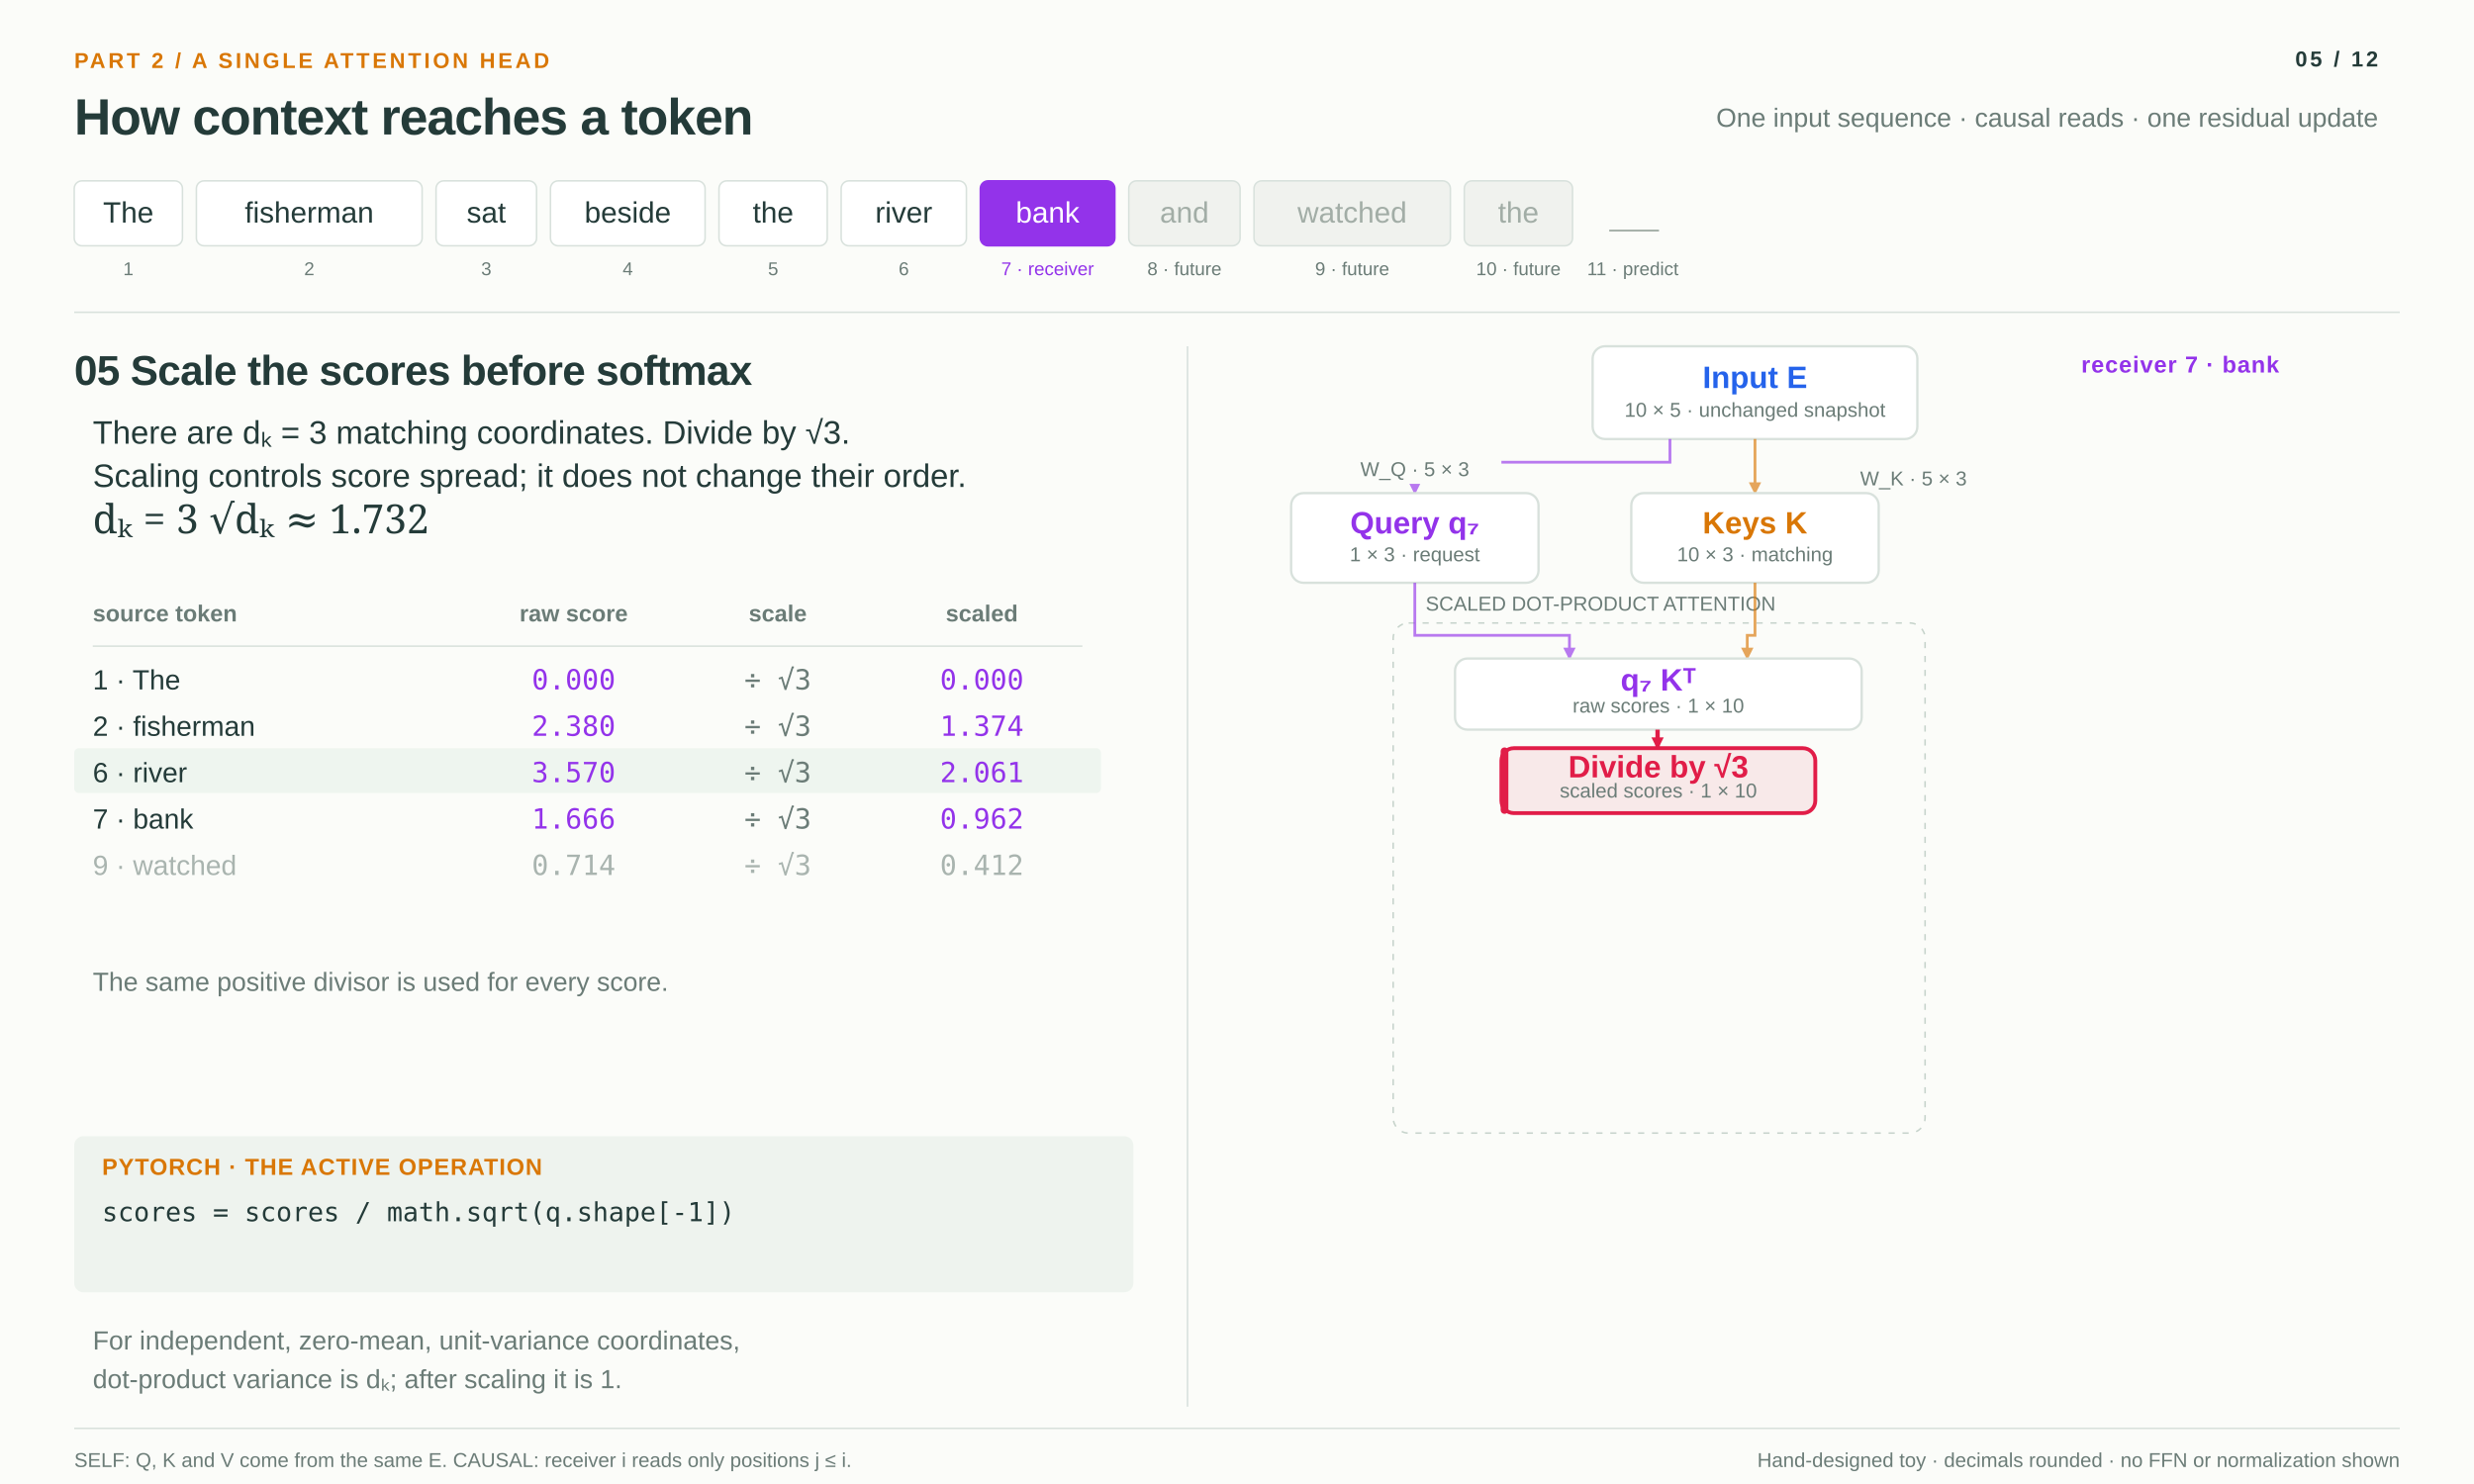
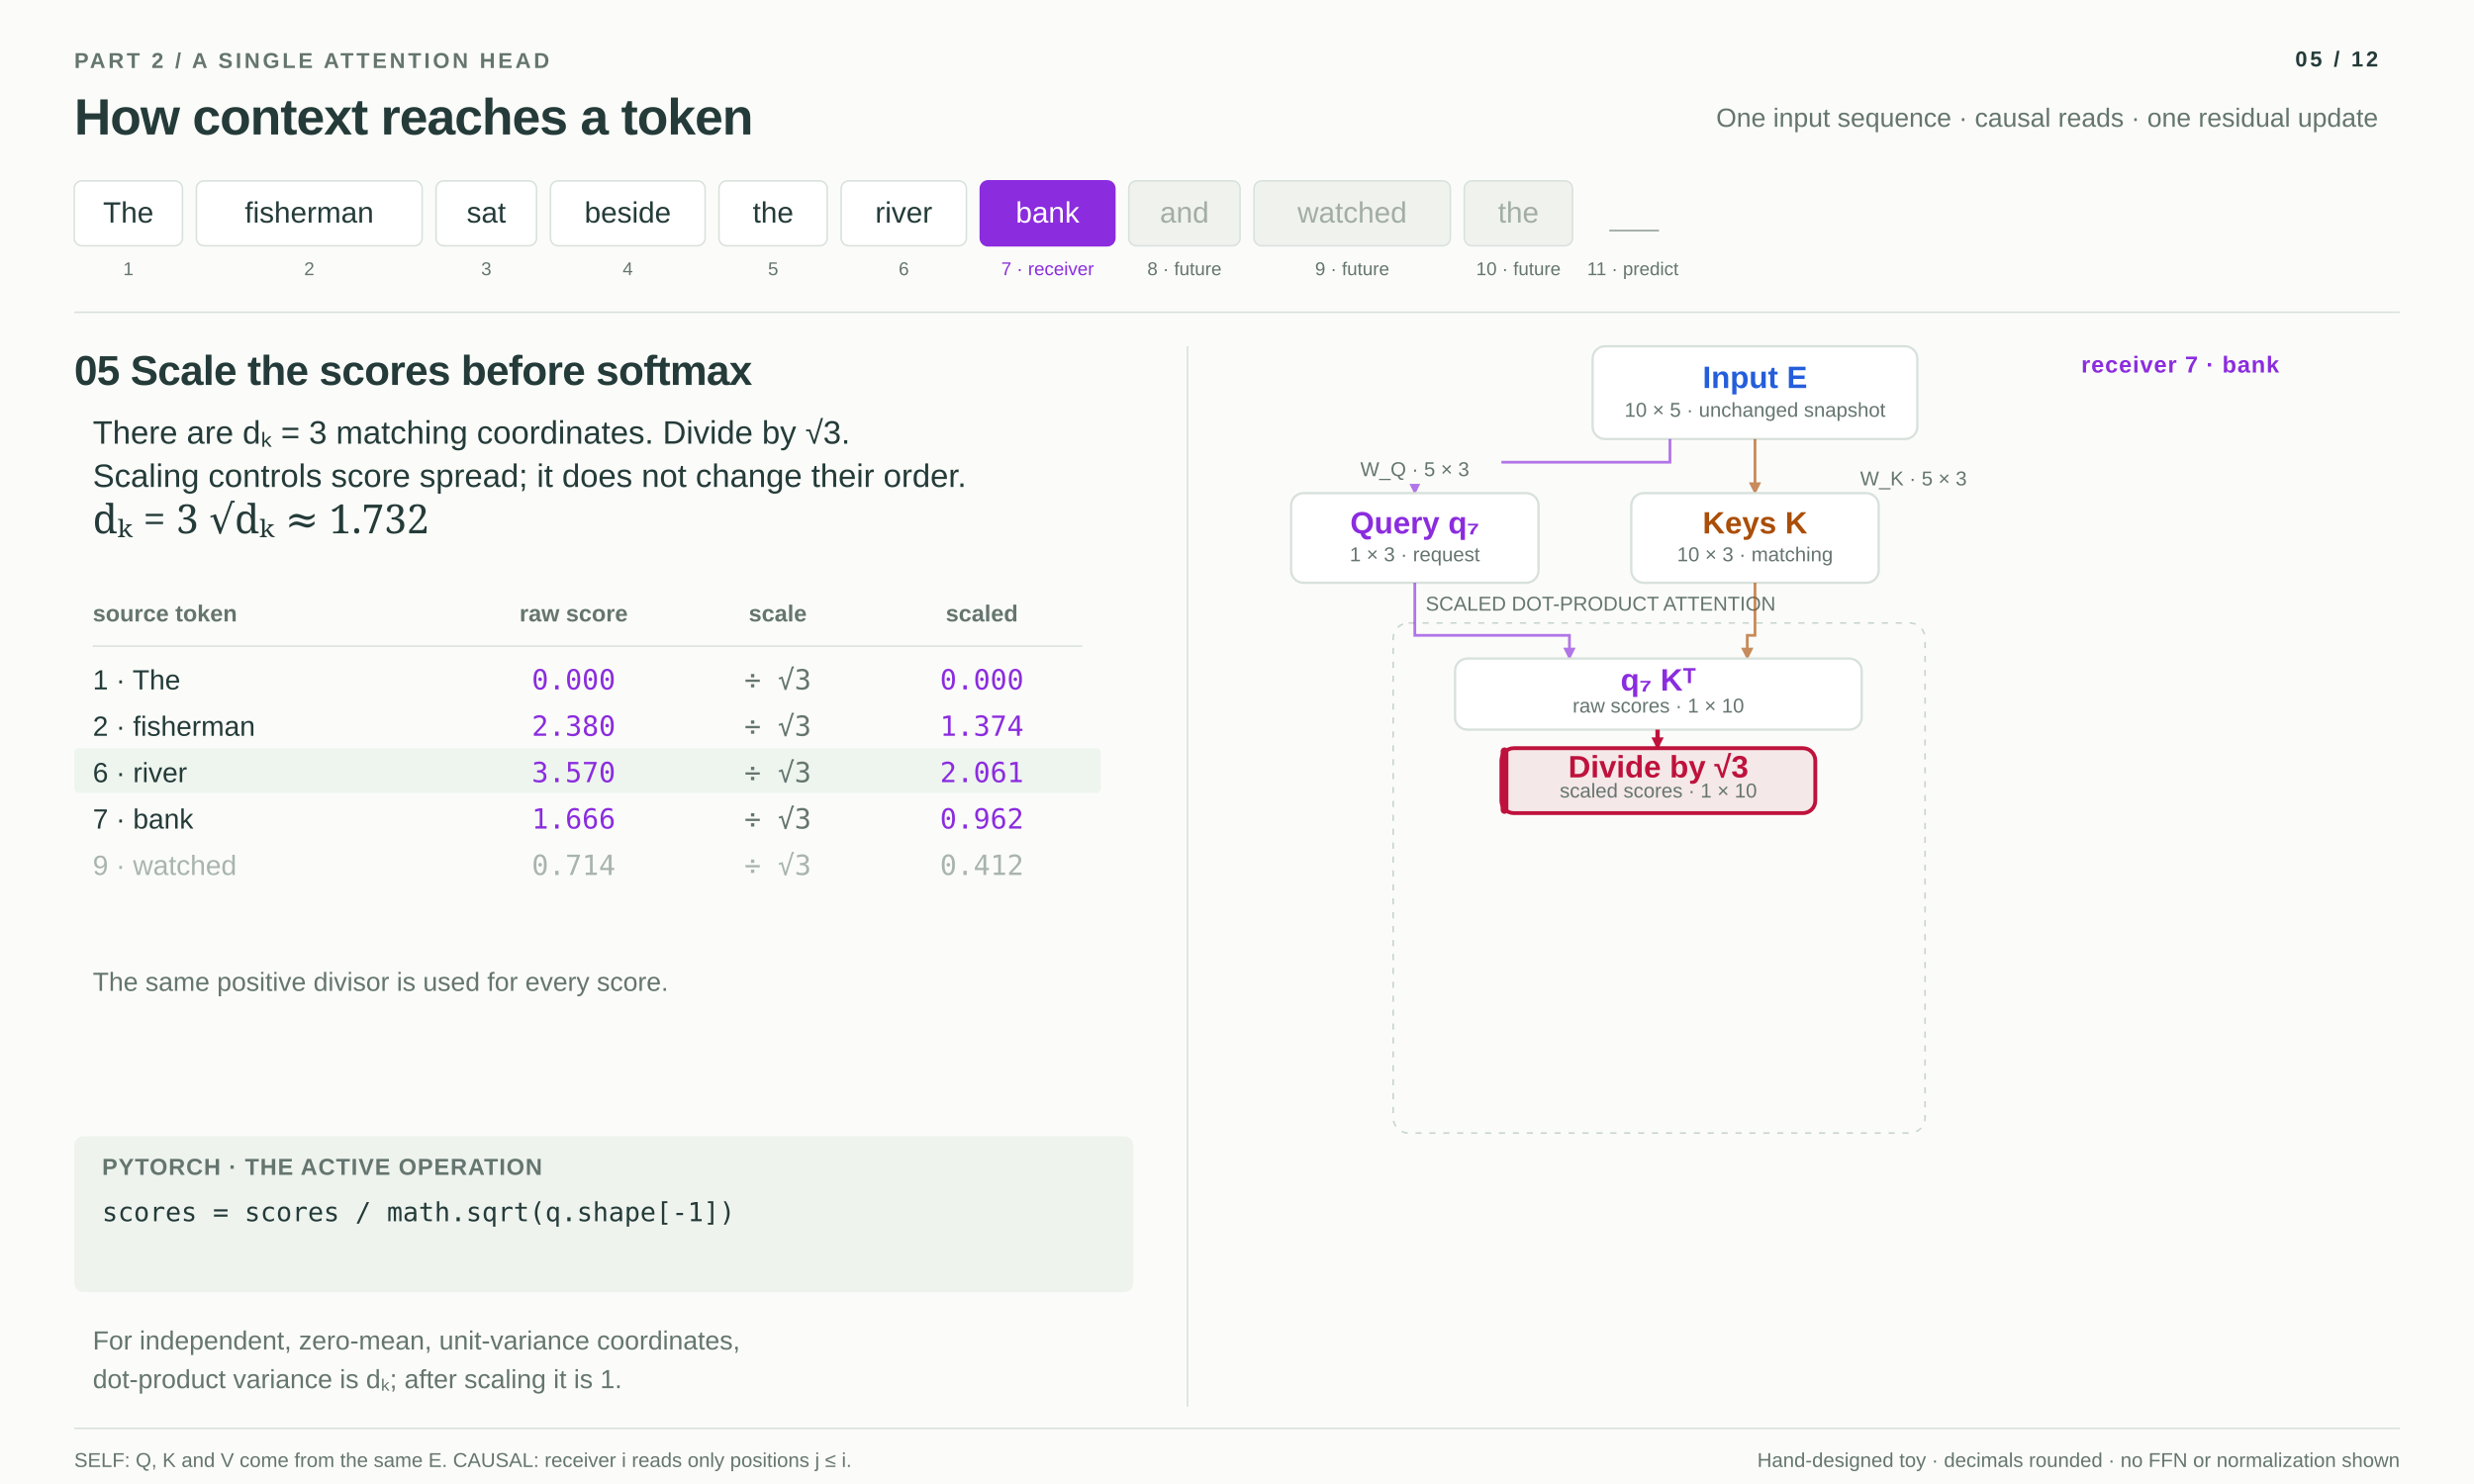
<svg xmlns="http://www.w3.org/2000/svg" id="stage-4-svg" width="1600" height="960" viewBox="0 0 1600 960" role="img" aria-labelledby="stage-4-title stage-4-desc">
  <defs>
    <marker id="stage-4-q" markerWidth="8" markerHeight="8" refX="7" refY="4" orient="auto" markerUnits="userSpaceOnUse">
-       <path d="M0 0 L8 4 L0 8 Z" fill="#9333ea" />
+       <path d="M0 0 L8 4 L0 8 Z" fill="#8b2cde" />
    </marker>
    <marker id="stage-4-k" markerWidth="8" markerHeight="8" refX="7" refY="4" orient="auto" markerUnits="userSpaceOnUse">
-       <path d="M0 0 L8 4 L0 8 Z" fill="#d97706" />
+       <path d="M0 0 L8 4 L0 8 Z" fill="#aa4e08" />
    </marker>
    <marker id="stage-4-v" markerWidth="8" markerHeight="8" refX="7" refY="4" orient="auto" markerUnits="userSpaceOnUse">
-       <path d="M0 0 L8 4 L0 8 Z" fill="#0d9488" />
+       <path d="M0 0 L8 4 L0 8 Z" fill="#0f766e" />
    </marker>
    <marker id="stage-4-a" markerWidth="8" markerHeight="8" refX="7" refY="4" orient="auto" markerUnits="userSpaceOnUse">
-       <path d="M0 0 L8 4 L0 8 Z" fill="#e11d48" />
+       <path d="M0 0 L8 4 L0 8 Z" fill="#be123c" />
    </marker>
    <marker id="stage-4-m" markerWidth="8" markerHeight="8" refX="7" refY="4" orient="auto" markerUnits="userSpaceOnUse">
-       <path d="M0 0 L8 4 L0 8 Z" fill="#0d9488" />
+       <path d="M0 0 L8 4 L0 8 Z" fill="#0f766e" />
    </marker>
    <marker id="stage-4-d" markerWidth="8" markerHeight="8" refX="7" refY="4" orient="auto" markerUnits="userSpaceOnUse">
-       <path d="M0 0 L8 4 L0 8 Z" fill="#16a34a" />
+       <path d="M0 0 L8 4 L0 8 Z" fill="#147737" />
    </marker>
    <marker id="stage-4-e" markerWidth="8" markerHeight="8" refX="7" refY="4" orient="auto" markerUnits="userSpaceOnUse">
-       <path d="M0 0 L8 4 L0 8 Z" fill="#2563eb" />
+       <path d="M0 0 L8 4 L0 8 Z" fill="#245edb" />
    </marker>
  </defs>
-   <style>#stage-4-svg text{font-family:'Avenir Next','Segoe UI',Arial,sans-serif;fill:#243b39}#stage-4-svg .eyebrow{font-size:14px;font-weight:700;letter-spacing:1.8px}#stage-4-svg .heading{font-size:33px;font-weight:600;letter-spacing:-.6px}#stage-4-svg .stage-title{font-size:27px;font-weight:600;letter-spacing:-.4px}#stage-4-svg .body{font-size:21px}#stage-4-svg .detail{font-size:17px;fill:#6b7c77}#stage-4-svg .axis{font-size:16px;fill:#6b7c77}#stage-4-svg .smallcap{font-size:15px;font-weight:700;letter-spacing:.6px}#stage-4-svg .formula{font-family:'STIX Two Text',Georgia,serif;font-size:26px}#stage-4-svg .number{font-family:'SFMono-Regular',Consolas,monospace;font-size:24px}#stage-4-svg .table-number{font-family:'SFMono-Regular',Consolas,monospace;font-size:18px}#stage-4-svg .table-label{font-size:18px}#stage-4-svg .table-head{font-size:15px;font-weight:600;fill:#6b7c77}#stage-4-svg .node-title{font-size:20px;font-weight:600}#stage-4-svg .node-caption{font-size:13px;fill:#6b7c77}#stage-4-svg .code{font-family:'SFMono-Regular',Consolas,monospace;font-size:17px}#stage-4-svg .token{font-size:19px}#stage-4-svg .position{font-size:12px;fill:#6b7c77}#stage-4-svg .tiny{font-size:13px;fill:#6b7c77}</style>
+   <style>#stage-4-svg text{font-family:'Avenir Next','Segoe UI',Arial,sans-serif;fill:#243b39}#stage-4-svg .eyebrow{font-size:14px;font-weight:700;letter-spacing:1.8px}#stage-4-svg .heading{font-size:33px;font-weight:600;letter-spacing:-.6px}#stage-4-svg .stage-title{font-size:27px;font-weight:600;letter-spacing:-.4px}#stage-4-svg .body{font-size:21px}#stage-4-svg .detail{font-size:17px;fill:#65756f}#stage-4-svg .axis{font-size:16px;fill:#65756f}#stage-4-svg .smallcap{font-size:15px;font-weight:700;letter-spacing:.6px}#stage-4-svg .formula{font-family:'STIX Two Text',Georgia,serif;font-size:26px}#stage-4-svg .number{font-family:'SFMono-Regular',Consolas,monospace;font-size:24px}#stage-4-svg .table-number{font-family:'SFMono-Regular',Consolas,monospace;font-size:18px}#stage-4-svg .table-label{font-size:18px}#stage-4-svg .table-head{font-size:15px;font-weight:600;fill:#65756f}#stage-4-svg .node-title{font-size:20px;font-weight:600}#stage-4-svg .node-caption{font-size:13px;fill:#65756f}#stage-4-svg .code{font-family:'SFMono-Regular',Consolas,monospace;font-size:17px}#stage-4-svg .token{font-size:19px}#stage-4-svg .position{font-size:12px;fill:#65756f}#stage-4-svg .tiny{font-size:13px;fill:#65756f}</style>
  <rect x="0" y="0" width="1600" height="960" rx="0" fill="#fbfcf9" stroke="none" />
-   <text x="48" y="44" class="eyebrow" style="fill:#d97706">PART 2 / A SINGLE ATTENTION HEAD</text>
+   <text x="48" y="44" class="eyebrow" style="fill:#65756f">PART 2 / A SINGLE ATTENTION HEAD</text>
  <text x="48" y="87" class="heading">How context reaches a token</text>
  <text x="1538" y="43" class="eyebrow" text-anchor="end">05 / 12</text>
  <text x="1538" y="82" class="detail" text-anchor="end">One input sequence · causal reads · one residual update</text>
  <rect x="48" y="117" width="70" height="42" rx="5" fill="white" stroke="#d8e1dc" />
  <text x="83" y="144" class="token" text-anchor="middle" style="fill:#243b39">The</text>
  <text x="83" y="178" class="position" text-anchor="middle">1</text>
  <rect x="127" y="117" width="146" height="42" rx="5" fill="white" stroke="#d8e1dc" />
  <text x="200" y="144" class="token" text-anchor="middle" style="fill:#243b39">fisherman</text>
  <text x="200" y="178" class="position" text-anchor="middle">2</text>
  <rect x="282" y="117" width="65" height="42" rx="5" fill="white" stroke="#d8e1dc" />
  <text x="314.5" y="144" class="token" text-anchor="middle" style="fill:#243b39">sat</text>
  <text x="314.5" y="178" class="position" text-anchor="middle">3</text>
  <rect x="356" y="117" width="100" height="42" rx="5" fill="white" stroke="#d8e1dc" />
  <text x="406" y="144" class="token" text-anchor="middle" style="fill:#243b39">beside</text>
  <text x="406" y="178" class="position" text-anchor="middle">4</text>
  <rect x="465" y="117" width="70" height="42" rx="5" fill="white" stroke="#d8e1dc" />
  <text x="500" y="144" class="token" text-anchor="middle" style="fill:#243b39">the</text>
  <text x="500" y="178" class="position" text-anchor="middle">5</text>
  <rect x="544" y="117" width="81" height="42" rx="5" fill="white" stroke="#d8e1dc" />
  <text x="584.5" y="144" class="token" text-anchor="middle" style="fill:#243b39">river</text>
  <text x="584.5" y="178" class="position" text-anchor="middle">6</text>
-   <rect x="634" y="117" width="87" height="42" rx="5" fill="#9333ea" stroke="#9333ea" />
+   <rect x="634" y="117" width="87" height="42" rx="5" fill="#8b2cde" stroke="#8b2cde" />
  <text x="677.5" y="144" class="token" text-anchor="middle" style="fill:white">bank</text>
-   <text x="677.5" y="178" class="position" text-anchor="middle" style="fill:#9333ea">7 · receiver</text>
+   <text x="677.5" y="178" class="position" text-anchor="middle" style="fill:#8b2cde">7 · receiver</text>
  <rect x="730" y="117" width="72" height="42" rx="5" fill="#f0f2ee" stroke="#d8e1dc" />
  <text x="766" y="144" class="token" text-anchor="middle" style="fill:#a2ada6">and</text>
  <text x="766" y="178" class="position" text-anchor="middle">8 · future</text>
  <rect x="811" y="117" width="127" height="42" rx="5" fill="#f0f2ee" stroke="#d8e1dc" />
  <text x="874.5" y="144" class="token" text-anchor="middle" style="fill:#a2ada6">watched</text>
  <text x="874.5" y="178" class="position" text-anchor="middle">9 · future</text>
  <rect x="947" y="117" width="70" height="42" rx="5" fill="#f0f2ee" stroke="#d8e1dc" />
  <text x="982" y="144" class="token" text-anchor="middle" style="fill:#a2ada6">the</text>
  <text x="982" y="178" class="position" text-anchor="middle">10 · future</text>
  <text x="1041" y="146" class="token" style="fill:#a2ada6">___</text>
  <text x="1056" y="178" class="position" text-anchor="middle">11 · predict</text>
  <line x1="48" y1="202" x2="1552" y2="202" stroke="#d8e1dc" />
  <text x="48" y="249" class="stage-title">05   Scale the scores before softmax</text>
  <text x="60" y="287" class="body">There are dₖ = 3 matching coordinates. Divide by √3.</text>
  <text x="60" y="315" class="body">Scaling controls score spread; it does not change their order.</text>
  <text x="60" y="345" class="formula">dₖ = 3      √dₖ ≈ 1.732</text>
  <text x="60" y="402" class="table-head">source token</text>
  <text x="371" y="402" class="table-head" text-anchor="middle">raw score</text>
  <text x="503" y="402" class="table-head" text-anchor="middle">scale</text>
  <text x="635" y="402" class="table-head" text-anchor="middle">scaled</text>
  <line x1="60" y1="418" x2="700" y2="418" stroke="#d8e1dc" />
  <text x="60" y="446" class="table-label" style="fill:#243b39">1 · The</text>
-   <text x="371" y="446" class="table-number" text-anchor="middle" style="fill:#9333ea">0.000</text>
-   <text x="503" y="446" class="table-number" text-anchor="middle" style="fill:#6b7c77">÷ √3</text>
-   <text x="635" y="446" class="table-number" text-anchor="middle" style="fill:#9333ea">0.000</text>
+   <text x="371" y="446" class="table-number" text-anchor="middle" style="fill:#8b2cde">0.000</text>
+   <text x="503" y="446" class="table-number" text-anchor="middle" style="fill:#65756f">÷ √3</text>
+   <text x="635" y="446" class="table-number" text-anchor="middle" style="fill:#8b2cde">0.000</text>
  <text x="60" y="476" class="table-label" style="fill:#243b39">2 · fisherman</text>
-   <text x="371" y="476" class="table-number" text-anchor="middle" style="fill:#9333ea">2.380</text>
-   <text x="503" y="476" class="table-number" text-anchor="middle" style="fill:#6b7c77">÷ √3</text>
-   <text x="635" y="476" class="table-number" text-anchor="middle" style="fill:#9333ea">1.374</text>
+   <text x="371" y="476" class="table-number" text-anchor="middle" style="fill:#8b2cde">2.380</text>
+   <text x="503" y="476" class="table-number" text-anchor="middle" style="fill:#65756f">÷ √3</text>
+   <text x="635" y="476" class="table-number" text-anchor="middle" style="fill:#8b2cde">1.374</text>
  <rect x="48" y="484" width="664" height="29" rx="3" fill="#eef5ef" stroke="none" />
  <text x="60" y="506" class="table-label" style="fill:#243b39">6 · river</text>
-   <text x="371" y="506" class="table-number" text-anchor="middle" style="fill:#9333ea">3.570</text>
-   <text x="503" y="506" class="table-number" text-anchor="middle" style="fill:#6b7c77">÷ √3</text>
-   <text x="635" y="506" class="table-number" text-anchor="middle" style="fill:#9333ea">2.061</text>
+   <text x="371" y="506" class="table-number" text-anchor="middle" style="fill:#8b2cde">3.570</text>
+   <text x="503" y="506" class="table-number" text-anchor="middle" style="fill:#65756f">÷ √3</text>
+   <text x="635" y="506" class="table-number" text-anchor="middle" style="fill:#8b2cde">2.061</text>
  <text x="60" y="536" class="table-label" style="fill:#243b39">7 · bank</text>
-   <text x="371" y="536" class="table-number" text-anchor="middle" style="fill:#9333ea">1.666</text>
-   <text x="503" y="536" class="table-number" text-anchor="middle" style="fill:#6b7c77">÷ √3</text>
-   <text x="635" y="536" class="table-number" text-anchor="middle" style="fill:#9333ea">0.962</text>
+   <text x="371" y="536" class="table-number" text-anchor="middle" style="fill:#8b2cde">1.666</text>
+   <text x="503" y="536" class="table-number" text-anchor="middle" style="fill:#65756f">÷ √3</text>
+   <text x="635" y="536" class="table-number" text-anchor="middle" style="fill:#8b2cde">0.962</text>
  <text x="60" y="566" class="table-label" style="fill:#a9b4af">9 · watched</text>
  <text x="371" y="566" class="table-number" text-anchor="middle" style="fill:#a9b4af">0.714</text>
  <text x="503" y="566" class="table-number" text-anchor="middle" style="fill:#a9b4af">÷ √3</text>
  <text x="635" y="566" class="table-number" text-anchor="middle" style="fill:#a9b4af">0.412</text>
  <text x="60" y="641" class="detail">The same positive divisor is used for every score.</text>
  <rect x="48" y="735" width="685" height="101" rx="6" fill="#eef3ee" stroke="none" />
-   <text x="66" y="760" class="smallcap" style="fill:#d97706">PYTORCH · THE ACTIVE OPERATION</text>
+   <text x="66" y="760" class="smallcap" style="fill:#65756f">PYTORCH · THE ACTIVE OPERATION</text>
  <text x="66" y="790" class="code">scores = scores / math.sqrt(q.shape[-1])</text>
  <text x="60" y="873" class="detail">For independent, zero-mean, unit-variance coordinates,</text>
  <text x="60" y="898" class="detail">dot-product variance is dₖ; after scaling it is 1.</text>
  <line x1="768" y1="224" x2="768" y2="910" stroke="#d8e1dc" />
  <g class="node" data-node="input">
    <rect x="1030" y="224" width="210" height="60" rx="8" fill="#ffffff" stroke="#d8e1dc" stroke-width="1.5" />
-     <text x="1135" y="251" class="node-title" text-anchor="middle" style="fill:#2563eb">Input E</text>
+     <text x="1135" y="251" class="node-title" text-anchor="middle" style="fill:#245edb">Input E</text>
    <text x="1135" y="269.6" class="node-caption" text-anchor="middle">10 × 5 · unchanged snapshot</text>
  </g>
-   <text x="1474" y="241" class="smallcap" style="fill:#9333ea" text-anchor="end">receiver 7 · bank</text>
-   <path d="M1080 284 V299 H915 V319" fill="none" stroke="#9333ea" stroke-width="1.8" opacity="0.65" marker-end="url(#stage-4-q)" />
-   <path d="M1135 284 V319" fill="none" stroke="#d97706" stroke-width="1.8" opacity="0.65" marker-end="url(#stage-4-k)" />
+   <text x="1474" y="241" class="smallcap" style="fill:#8b2cde" text-anchor="end">receiver 7 · bank</text>
+   <path d="M1080 284 V299 H915 V319" fill="none" stroke="#8b2cde" stroke-width="1.8" opacity="0.65" marker-end="url(#stage-4-q)" />
+   <path d="M1135 284 V319" fill="none" stroke="#aa4e08" stroke-width="1.8" opacity="0.65" marker-end="url(#stage-4-k)" />
  <rect x="859" y="292" width="112" height="21" rx="0" fill="#fbfcf9" stroke="none" />
  <text x="915" y="308" class="tiny" text-anchor="middle">W_Q · 5 × 3</text>
  <text x="1203" y="314" class="tiny">W_K · 5 × 3</text>
  <g class="node" data-node="q">
    <rect x="835" y="319" width="160" height="58" rx="8" fill="#ffffff" stroke="#d8e1dc" stroke-width="1.5" />
-     <text x="915" y="345.1" class="node-title" text-anchor="middle" style="fill:#9333ea">Query q₇</text>
+     <text x="915" y="345.1" class="node-title" text-anchor="middle" style="fill:#8b2cde">Query q₇</text>
    <text x="915" y="363.08" class="node-caption" text-anchor="middle">1 × 3 · request</text>
  </g>
  <g class="node" data-node="k">
    <rect x="1055" y="319" width="160" height="58" rx="8" fill="#ffffff" stroke="#d8e1dc" stroke-width="1.5" />
-     <text x="1135" y="345.1" class="node-title" text-anchor="middle" style="fill:#d97706">Keys K</text>
+     <text x="1135" y="345.1" class="node-title" text-anchor="middle" style="fill:#aa4e08">Keys K</text>
    <text x="1135" y="363.08" class="node-caption" text-anchor="middle">10 × 3 · matching</text>
  </g>
  <rect x="901" y="403" width="344" height="330" rx="10" fill="none" stroke="#c6d3cb" stroke-dasharray="4 5" />
  <text x="922" y="395" class="tiny">SCALED DOT-PRODUCT ATTENTION</text>
-   <path d="M915 377 V411 H1015 V426" fill="none" stroke="#9333ea" stroke-width="1.8" opacity="0.65" marker-end="url(#stage-4-q)" />
-   <path d="M1135 377 V411 H1130 V426" fill="none" stroke="#d97706" stroke-width="1.8" opacity="0.65" marker-end="url(#stage-4-k)" />
+   <path d="M915 377 V411 H1015 V426" fill="none" stroke="#8b2cde" stroke-width="1.8" opacity="0.65" marker-end="url(#stage-4-q)" />
+   <path d="M1135 377 V411 H1130 V426" fill="none" stroke="#aa4e08" stroke-width="1.8" opacity="0.65" marker-end="url(#stage-4-k)" />
  <g class="node" data-node="score">
    <rect x="941" y="426" width="263" height="46" rx="8" fill="#ffffff" stroke="#d8e1dc" stroke-width="1.5" />
-     <text x="1072.5" y="446.7" class="node-title" text-anchor="middle" style="fill:#9333ea">q₇ Kᵀ</text>
+     <text x="1072.5" y="446.7" class="node-title" text-anchor="middle" style="fill:#8b2cde">q₇ Kᵀ</text>
    <text x="1072.5" y="460.96" class="node-caption" text-anchor="middle">raw scores · 1 × 10</text>
  </g>
-   <path d="M1072 472 V484" fill="none" stroke="#e11d48" stroke-width="2.8" opacity="1" marker-end="url(#stage-4-a)" />
+   <path d="M1072 472 V484" fill="none" stroke="#be123c" stroke-width="2.8" opacity="1" marker-end="url(#stage-4-a)" />
  <g class="node" data-node="scale">
-     <rect x="971" y="484" width="203" height="42" rx="8" fill="#e11d4815" stroke="#e11d48" stroke-width="2.5" />
-     <rect x="971" y="484" width="4" height="42" rx="2" fill="#e11d48" stroke="#e11d48" />
-     <text x="1072.5" y="502.9" class="node-title" text-anchor="middle" style="fill:#e11d48">Divide by √3</text>
+     <rect x="971" y="484" width="203" height="42" rx="8" fill="#be123c15" stroke="#be123c" stroke-width="2.5" />
+     <rect x="971" y="484" width="4" height="42" rx="2" fill="#be123c" stroke="#be123c" />
+     <text x="1072.5" y="502.9" class="node-title" text-anchor="middle" style="fill:#be123c">Divide by √3</text>
    <text x="1072.5" y="515.92" class="node-caption" text-anchor="middle">scaled scores · 1 × 10</text>
  </g>
  <line x1="48" y1="924" x2="1552" y2="924" stroke="#d8e1dc" />
  <text x="48" y="949" class="tiny">SELF: Q, K and V come from the same E.   CAUSAL: receiver i reads only positions j ≤ i.</text>
  <text x="1552" y="949" class="tiny" text-anchor="end">Hand-designed toy · decimals rounded · no FFN or normalization shown</text>
</svg>
